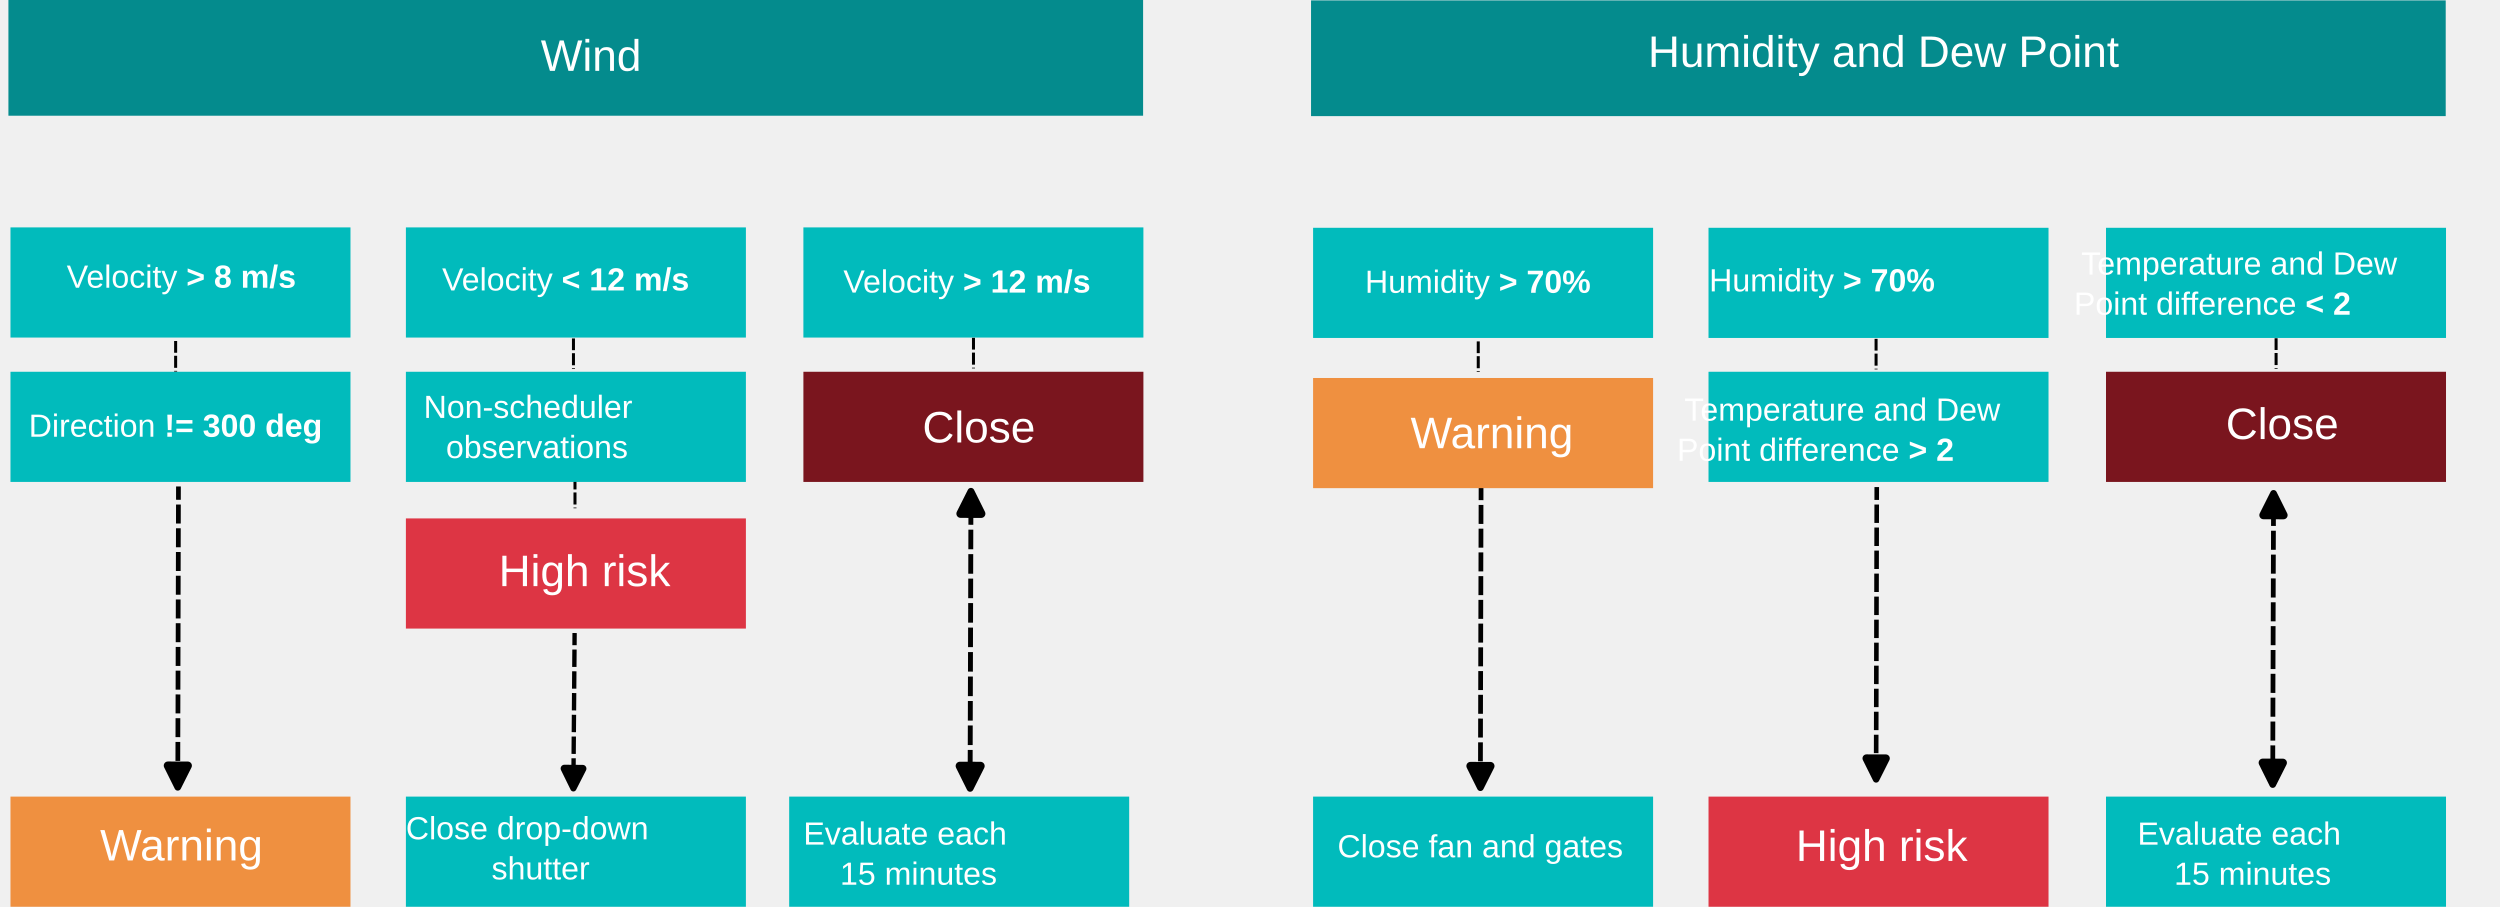
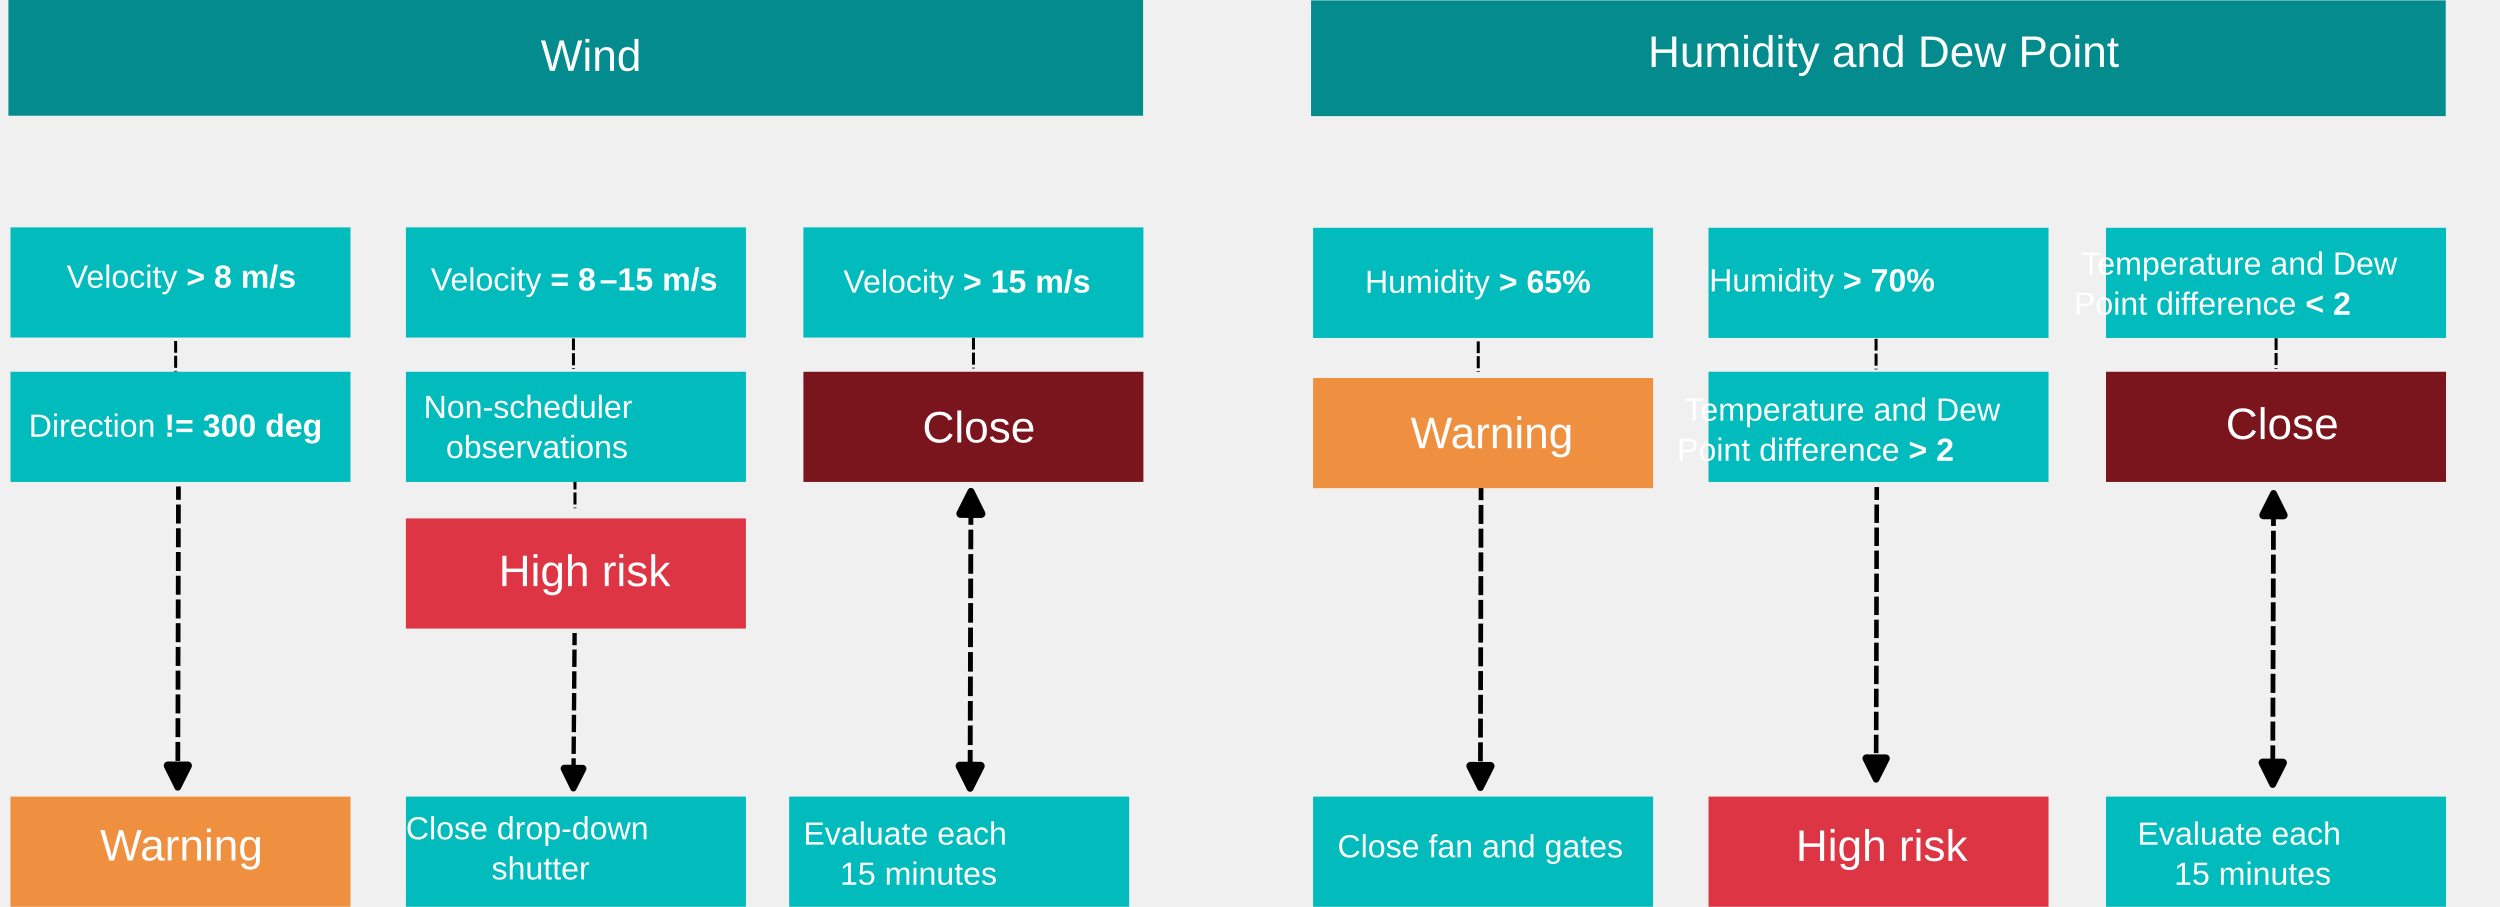
<svg xmlns="http://www.w3.org/2000/svg" width="175.814mm" height="63.769mm" viewBox="0 0 664.492 241.018" version="1.1" id="svg1">
  <defs id="defs1">
    <marker style="overflow:visible" id="RoundedArrow-11-7" refX="0" refY="0" orient="auto-start-reverse" markerWidth="1" markerHeight="1" viewBox="0 0 1 1" preserveAspectRatio="xMidYMid">
      <path transform="scale(0.7)" d="m -0.211,-4.106 6.422,3.211 a 1,1 90 0 1 0,1.789 L -0.211,4.106 A 1.236,1.236 31.717 0 1 -2,3 v -6 a 1.236,1.236 148.283 0 1 1.789,-1.106 z" style="fill:context-stroke;fill-rule:evenodd;stroke:none" id="path9-5-8" />
    </marker>
    <marker style="overflow:visible" id="RoundedArrow-11-7-4" refX="0" refY="0" orient="auto-start-reverse" markerWidth="1" markerHeight="1" viewBox="0 0 1 1" preserveAspectRatio="xMidYMid">
      <path transform="scale(0.7)" d="m -0.211,-4.106 6.422,3.211 a 1,1 90 0 1 0,1.789 L -0.211,4.106 A 1.236,1.236 31.717 0 1 -2,3 v -6 a 1.236,1.236 148.283 0 1 1.789,-1.106 z" style="fill:context-stroke;fill-rule:evenodd;stroke:none" id="path9-5-8-5" />
    </marker>
    <marker style="overflow:visible" id="RoundedArrow-11-7-0" refX="0" refY="0" orient="auto-start-reverse" markerWidth="1" markerHeight="1" viewBox="0 0 1 1" preserveAspectRatio="xMidYMid">
      <path transform="scale(0.7)" d="m -0.211,-4.106 6.422,3.211 a 1,1 90 0 1 0,1.789 L -0.211,4.106 A 1.236,1.236 31.717 0 1 -2,3 v -6 a 1.236,1.236 148.283 0 1 1.789,-1.106 z" style="fill:context-stroke;fill-rule:evenodd;stroke:none" id="path9-5-8-6" />
    </marker>
    <marker style="overflow:visible" id="RoundedArrow-11-7-8" refX="0" refY="0" orient="auto-start-reverse" markerWidth="1" markerHeight="1" viewBox="0 0 1 1" preserveAspectRatio="xMidYMid">
      <path transform="scale(0.7)" d="m -0.211,-4.106 6.422,3.211 a 1,1 90 0 1 0,1.789 L -0.211,4.106 A 1.236,1.236 31.717 0 1 -2,3 v -6 a 1.236,1.236 148.283 0 1 1.789,-1.106 z" style="fill:context-stroke;fill-rule:evenodd;stroke:none" id="path9-5-8-9" />
    </marker>
    <marker style="overflow:visible" id="RoundedArrow-11-7-0-4" refX="0" refY="0" orient="auto-start-reverse" markerWidth="1" markerHeight="1" viewBox="0 0 1 1" preserveAspectRatio="xMidYMid">
      <path transform="scale(0.7)" d="m -0.211,-4.106 6.422,3.211 a 1,1 90 0 1 0,1.789 L -0.211,4.106 A 1.236,1.236 31.717 0 1 -2,3 v -6 a 1.236,1.236 148.283 0 1 1.789,-1.106 z" style="fill:context-stroke;fill-rule:evenodd;stroke:none" id="path9-5-8-6-3" />
    </marker>
    <marker style="overflow:visible" id="RoundedArrow-11-7-4-9" refX="0" refY="0" orient="auto-start-reverse" markerWidth="1" markerHeight="1" viewBox="0 0 1 1" preserveAspectRatio="xMidYMid">
      <path transform="scale(0.7)" d="m -0.211,-4.106 6.422,3.211 a 1,1 90 0 1 0,1.789 L -0.211,4.106 A 1.236,1.236 31.717 0 1 -2,3 v -6 a 1.236,1.236 148.283 0 1 1.789,-1.106 z" style="fill:context-stroke;fill-rule:evenodd;stroke:none" id="path9-5-8-5-5" />
    </marker>
  </defs>
  <g id="layer1" transform="translate(-79.21391,-30.60815)">
    <rect style="fill:#d3f1f2;fill-opacity:1" id="rect2" width="308.855" height="59.695" x="805.293" y="716.206" />
  </g>
  <g id="layer2" transform="translate(-79.21391,-30.60815)">
    <rect style="fill:#01bbbc;fill-opacity:1;stroke-width:0.379" id="rect1-0" width="90.373" height="29.28" x="81.995" y="91.049" />
    <rect style="fill:#01bbbc;fill-opacity:1;stroke-width:0.379" id="rect1-0-2" width="90.373" height="29.281" x="187.098" y="91.05" />
    <rect style="fill:#01bbbc;fill-opacity:1;stroke-width:0.379" id="rect1-0-2-1" width="90.373" height="29.281" x="292.752" y="91.05" />
    <rect style="fill:#01bbbc;fill-opacity:1;stroke-width:0.379" id="rect1-0-7" width="90.373" height="29.28" x="81.995" y="129.423" />
    <rect style="fill:#ef9040;fill-opacity:1;stroke-width:0.379" id="rect4-9-3" width="90.373" height="29.28" x="81.995" y="242.345" />
    <rect style="fill:#dd3544;fill-opacity:1;stroke-width:0.379" id="rect3-9-2" width="90.373" height="29.281" x="533.334" y="242.346" />
    <rect style="fill:#048b8d;fill-opacity:1;stroke-width:0.709" id="rect5" width="301.597" height="30.758" x="81.449" y="30.608" />
    <path style="fill:none;fill-rule:evenodd;stroke:#000000;stroke-width:1.262;stroke-linecap:butt;stroke-linejoin:miter;stroke-dasharray:5.048, 1.262;stroke-dashoffset:1.514;stroke-opacity:1;marker-end:url(#RoundedArrow-11-7)" d="m 126.644,159.912 -0.169,74.873" id="path8-2" />
    <path style="fill:none;fill-rule:evenodd;stroke:#000000;stroke-width:1.301;stroke-linecap:butt;stroke-linejoin:miter;stroke-dasharray:5.205, 1.301;stroke-dashoffset:1.561;stroke-opacity:1;marker-start:url(#RoundedArrow-11-7);marker-end:url(#RoundedArrow-11-7-0)" d="m 337.274,166.447 -0.196,68.455" id="path8-2-3" />
    <path style="fill:none;fill-rule:evenodd;stroke:#000000;stroke-width:1.156;stroke-linecap:butt;stroke-linejoin:miter;stroke-dasharray:4.623, 1.156;stroke-dashoffset:1.387;stroke-opacity:1;marker-end:url(#RoundedArrow-11-7-4)" d="m 231.941,198.866 -0.289,36.644" id="path8-2-89" />
    <path style="fill:none;fill-rule:evenodd;stroke:#000000;stroke-width:0.801;stroke-linecap:butt;stroke-linejoin:miter;stroke-dasharray:3.205, 0.801;stroke-dashoffset:0.08;stroke-opacity:1" d="m 125.895,121.247 v 8.129" id="path10" />
    <path style="fill:none;fill-rule:evenodd;stroke:#000000;stroke-width:0.801;stroke-linecap:butt;stroke-linejoin:miter;stroke-dasharray:3.205, 0.801;stroke-dashoffset:0.08;stroke-opacity:1" d="m 231.636,120.562 v 8.129" id="path10-7" />
    <path style="fill:none;fill-rule:evenodd;stroke:#000000;stroke-width:0.801;stroke-linecap:butt;stroke-linejoin:miter;stroke-dasharray:3.205, 0.801;stroke-dashoffset:0.08;stroke-opacity:1" d="m 232.041,157.575 v 8.129" id="path10-7-6" />
    <path style="fill:none;fill-rule:evenodd;stroke:#000000;stroke-width:0.801;stroke-linecap:butt;stroke-linejoin:miter;stroke-dasharray:3.205, 0.801;stroke-dashoffset:0.08;stroke-opacity:1" d="m 337.961,120.403 v 8.129" id="path10-7-6-1" />
    <rect style="fill:#01bbbc;fill-opacity:1;stroke-width:0.379" id="rect1-0-74" width="90.373" height="29.28" x="428.229" y="91.155" />
    <rect style="fill:#01bbbc;fill-opacity:1;stroke-width:0.379" id="rect1-0-2-51" width="90.373" height="29.281" x="533.332" y="91.155" />
    <rect style="fill:#01bbbc;fill-opacity:1;stroke-width:0.379" id="rect1-0-2-1-4" width="90.373" height="29.281" x="638.986" y="91.155" />
    <rect style="fill:#01bbbc;fill-opacity:1;stroke-width:0.379" id="rect1-0-2-5-0" width="90.373" height="29.281" x="533.333" y="129.424" />
    <rect style="fill:#048b8d;fill-opacity:1;stroke-width:0.709" id="rect5-7" width="301.597" height="30.758" x="427.683" y="30.714" />
    <path style="fill:none;fill-rule:evenodd;stroke:#000000;stroke-width:1.262;stroke-linecap:butt;stroke-linejoin:miter;stroke-dasharray:5.048, 1.262;stroke-dashoffset:1.514;stroke-opacity:1;marker-end:url(#RoundedArrow-11-7-8)" d="m 472.878,160.017 -0.168,74.873" id="path8-2-7" />
    <path style="fill:none;fill-rule:evenodd;stroke:#000000;stroke-width:1.268;stroke-linecap:butt;stroke-linejoin:miter;stroke-dasharray:5.071, 1.268;stroke-dashoffset:1.521;stroke-opacity:1;marker-start:url(#RoundedArrow-11-7);marker-end:url(#RoundedArrow-11-7-0-4)" d="m 683.501,166.858 -0.19,67.167" id="path8-2-3-0" />
    <path style="fill:none;fill-rule:evenodd;stroke:#000000;stroke-width:1.224;stroke-linecap:butt;stroke-linejoin:miter;stroke-dasharray:4.895, 1.224;stroke-dashoffset:1.469;stroke-opacity:1;marker-end:url(#RoundedArrow-11-7-4-9)" d="m 578.051,160.064 -0.163,72.772" id="path8-2-89-9" />
    <path style="fill:none;fill-rule:evenodd;stroke:#000000;stroke-width:0.801;stroke-linecap:butt;stroke-linejoin:miter;stroke-dasharray:3.205, 0.801;stroke-dashoffset:0.08;stroke-opacity:1" d="m 472.129,121.352 v 8.129" id="path10-5" />
    <path style="fill:none;fill-rule:evenodd;stroke:#000000;stroke-width:0.801;stroke-linecap:butt;stroke-linejoin:miter;stroke-dasharray:3.205, 0.801;stroke-dashoffset:0.08;stroke-opacity:1" d="m 577.87,120.668 v 8.129" id="path10-7-7" />
    <path style="fill:none;fill-rule:evenodd;stroke:#000000;stroke-width:0.801;stroke-linecap:butt;stroke-linejoin:miter;stroke-dasharray:3.205, 0.801;stroke-dashoffset:0.08;stroke-opacity:1" d="m 684.195,120.509 v 8.129" id="path10-7-6-1-9" />
    <text xml:space="preserve" style="font-size:11.733px;fill:#ffffff;fill-opacity:1;stroke-width:0.801;stroke-dasharray:3.205, 0.801;stroke-dashoffset:0.08" x="222.953" y="49.438" id="text10">
      <tspan id="tspan10" x="222.953" y="49.438" style="font-style:normal;font-variant:normal;font-weight:normal;font-stretch:normal;font-size:11.733px;font-family:Arial;-inkscape-font-specification:Arial;fill:#ffffff;fill-opacity:1;stroke-width:0.801">Wind</tspan>
    </text>
    <text xml:space="preserve" style="font-size:11.733px;fill:#ffffff;fill-opacity:1;stroke-width:0.801;stroke-dasharray:3.205, 0.801;stroke-dashoffset:0.08" x="517.245" y="48.401" id="text10-0">
      <tspan id="tspan10-7" x="517.245" y="48.401" style="font-style:normal;font-variant:normal;font-weight:normal;font-stretch:normal;font-size:11.733px;font-family:Arial;-inkscape-font-specification:Arial;fill:#ffffff;fill-opacity:1;stroke-width:0.801">Humidity and Dew Point</tspan>
    </text>
    <text xml:space="preserve" style="font-style:normal;font-variant:normal;font-weight:normal;font-stretch:normal;font-size:11.733px;font-family:Arial;-inkscape-font-specification:Arial;fill:#7a151e;fill-opacity:1;stroke-width:0.801;stroke-dasharray:3.205, 0.801;stroke-dashoffset:0.08" x="105.819" y="259.325" id="text12">
      <tspan id="tspan12" x="105.819" y="259.325" style="font-size:11.733px;fill:#ffffff;stroke-width:0.801">Warning</tspan>
    </text>
    <g id="g6" transform="translate(-0.00330561,-111.2676)">
      <rect style="fill:#ef9040;fill-opacity:1;stroke-width:0.379" id="rect4-9-3-9" width="90.373" height="29.28" x="428.23" y="242.346" />
      <text xml:space="preserve" style="font-style:normal;font-variant:normal;font-weight:normal;font-stretch:normal;font-size:11.733px;font-family:Arial;-inkscape-font-specification:Arial;fill:#7a151e;fill-opacity:1;stroke-width:0.801;stroke-dasharray:3.205, 0.801;stroke-dashoffset:0.08" x="454.14" y="261.01" id="text12-33">
        <tspan id="tspan12-2" x="454.14" y="261.01" style="font-size:11.733px;fill:#ffffff;stroke-width:0.801">Warning</tspan>
      </text>
    </g>
    <g id="g23" transform="translate(0.2393532,-73.94366)">
      <rect style="fill:#dd3544;fill-opacity:1;stroke-width:0.379" id="rect3-9" width="90.373" height="29.281" x="186.857" y="242.346" />
      <text xml:space="preserve" style="font-style:normal;font-variant:normal;font-weight:normal;font-stretch:normal;font-size:11.733px;font-family:Arial;-inkscape-font-specification:Arial;fill:#7a151e;fill-opacity:1;stroke-width:0.801;stroke-dasharray:3.205, 0.801;stroke-dashoffset:0.08" x="211.527" y="260.34" id="text12-3">
        <tspan id="tspan12-6" x="211.527" y="260.34" style="font-size:11.733px;fill:#ffffff;stroke-width:0.801">High risk</tspan>
      </text>
    </g>
    <g id="g1" transform="translate(0.00273737,-112.9218)">
      <rect style="fill:#7a151e;fill-opacity:1;stroke-width:0.379" id="rect3-9-9" width="90.373" height="29.281" x="292.751" y="242.346" />
      <text xml:space="preserve" style="font-style:normal;font-variant:normal;font-weight:normal;font-stretch:normal;font-size:11.733px;font-family:Arial;-inkscape-font-specification:Arial;fill:#7a151e;fill-opacity:1;stroke-width:0.801;stroke-dasharray:3.205, 0.801;stroke-dashoffset:0.08" x="324.403" y="261.132" id="text12-3-9">
        <tspan id="tspan12-6-1" x="324.403" y="261.132" style="font-size:11.733px;fill:#ffffff;stroke-width:0.801">Close</tspan>
      </text>
    </g>
    <text xml:space="preserve" style="font-style:normal;font-variant:normal;font-weight:normal;font-stretch:normal;font-size:11.733px;font-family:Arial;-inkscape-font-specification:Arial;fill:#7a151e;fill-opacity:1;stroke-width:0.801;stroke-dasharray:3.205, 0.801;stroke-dashoffset:0.08" x="556.551" y="259.44" id="text12-3-8">
      <tspan id="tspan12-6-2" x="556.551" y="259.44" style="font-size:11.733px;fill:#ffffff;stroke-width:0.801">High risk</tspan>
    </text>
    <g id="g2" transform="translate(-0.00103035,-112.9218)">
      <rect style="fill:#7a151e;fill-opacity:1;stroke-width:0.379" id="rect3-9-9-2" width="90.373" height="29.281" x="638.986" y="242.346" />
      <text xml:space="preserve" style="font-style:normal;font-variant:normal;font-weight:normal;font-stretch:normal;font-size:11.733px;font-family:Arial;-inkscape-font-specification:Arial;fill:#7a151e;fill-opacity:1;stroke-width:0.801;stroke-dasharray:3.205, 0.801;stroke-dashoffset:0.08" x="670.835" y="260.233" id="text12-3-9-5">
        <tspan id="tspan12-6-1-8" x="670.835" y="260.233" style="font-size:11.733px;fill:#ffffff;stroke-width:0.801">Close</tspan>
      </text>
    </g>
    <text xml:space="preserve" style="font-style:normal;font-variant:normal;font-weight:normal;font-stretch:normal;font-size:8.533px;font-family:Arial;-inkscape-font-specification:Arial;fill:#ffffff;fill-opacity:1;stroke-width:0.801;stroke-dasharray:none;stroke-dashoffset:0.1" x="96.951" y="107.083" id="text13">
      <tspan id="tspan13" x="96.951" y="107.083" style="font-size:8.533px;stroke-width:0.801">Velocity<tspan style="font-style:normal;font-variant:normal;font-weight:bold;font-stretch:normal;font-family:Arial;-inkscape-font-specification:'Arial Bold'" id="tspan11"> &gt; 8 m/s</tspan>
      </tspan>
    </text>
    <text xml:space="preserve" style="font-style:normal;font-variant:normal;font-weight:normal;font-stretch:normal;font-size:8.533px;font-family:Arial;-inkscape-font-specification:Arial;fill:#ffffff;fill-opacity:1;stroke-width:0.801;stroke-dasharray:none;stroke-dashoffset:0.1" x="442.028" y="108.436" id="text13-8">
-       <tspan id="tspan13-4" x="442.028" y="108.436" style="font-size:8.533px;stroke-width:0.801">Humidity<tspan style="font-style:normal;font-variant:normal;font-weight:bold;font-stretch:normal;font-family:Arial;-inkscape-font-specification:'Arial Bold'" id="tspan9"> &gt; 70%</tspan>
+       <tspan id="tspan13-4" x="442.028" y="108.436" style="font-size:8.533px;stroke-width:0.801">Humidity<tspan style="font-style:normal;font-variant:normal;font-weight:bold;font-stretch:normal;font-family:Arial;-inkscape-font-specification:'Arial Bold'" id="tspan9"> &gt; 65%</tspan>
      </tspan>
    </text>
    <g id="g5" transform="translate(-0.00223749,112.9209)">
      <rect style="fill:#01bbbc;fill-opacity:1;stroke-width:0.379" id="rect1-0-7-6" width="90.373" height="29.28" x="428.229" y="129.424" />
      <text xml:space="preserve" style="font-style:normal;font-variant:normal;font-weight:normal;font-stretch:normal;font-size:8.533px;font-family:Arial;-inkscape-font-specification:Arial;fill:#ffffff;fill-opacity:1;stroke-width:0.801;stroke-dasharray:none;stroke-dashoffset:0.1" x="434.713" y="145.571" id="text13-8-2">
        <tspan id="tspan13-4-8" x="434.713" y="145.571" style="font-size:8.533px;stroke-width:0.801">Close fan and gates</tspan>
      </text>
    </g>
    <text xml:space="preserve" style="font-style:normal;font-variant:normal;font-weight:normal;font-stretch:normal;font-size:8.533px;font-family:Arial;-inkscape-font-specification:Arial;fill:#ffffff;fill-opacity:1;stroke-width:0.801;stroke-dasharray:none;stroke-dashoffset:0.1" x="578.372" y="142.424" id="text13-8-2-6">
      <tspan x="578.372" y="142.424" style="font-size:8.533px;text-align:center;text-anchor:middle;stroke-width:0.801" id="tspan20">Temperature and Dew </tspan>
      <tspan x="578.372" y="153.09" style="font-size:8.533px;text-align:center;text-anchor:middle;stroke-width:0.801" id="tspan21">Point difference<tspan style="font-style:normal;font-variant:normal;font-weight:bold;font-stretch:normal;font-family:Arial;-inkscape-font-specification:'Arial Bold'" id="tspan6"> &gt; 2</tspan>
      </tspan>
      <tspan x="578.372" y="163.757" style="font-size:8.533px;text-align:center;text-anchor:middle;stroke-width:0.801" id="tspan19" />
    </text>
    <text xml:space="preserve" style="font-style:normal;font-variant:normal;font-weight:normal;font-stretch:normal;font-size:8.533px;font-family:Arial;-inkscape-font-specification:Arial;fill:#ffffff;fill-opacity:1;stroke-width:0.801;stroke-dasharray:none;stroke-dashoffset:0.1" x="683.869" y="103.593" id="text13-8-2-6-9">
      <tspan x="683.869" y="103.593" style="font-size:8.533px;text-align:center;text-anchor:middle;stroke-width:0.801" id="tspan20-9">Temperature and Dew </tspan>
      <tspan x="683.869" y="114.259" style="font-size:8.533px;text-align:center;text-anchor:middle;stroke-width:0.801" id="tspan21-3">Point difference<tspan style="font-style:normal;font-variant:normal;font-weight:bold;font-stretch:normal;font-family:Arial;-inkscape-font-specification:'Arial Bold'" id="tspan7"> &lt; 2</tspan>
      </tspan>
      <tspan x="683.869" y="124.926" style="font-size:8.533px;text-align:center;text-anchor:middle;stroke-width:0.801" id="tspan19-7" />
    </text>
    <text xml:space="preserve" style="font-style:normal;font-variant:normal;font-weight:normal;font-stretch:normal;font-size:8.533px;font-family:Arial;-inkscape-font-specification:Arial;fill:#ffffff;fill-opacity:1;stroke-width:0.801;stroke-dasharray:none;stroke-dashoffset:0.1" x="577.723" y="108.066" id="text13-8-2-6-0">
      <tspan x="577.723" y="108.066" style="font-size:8.533px;text-align:center;text-anchor:middle;stroke-width:0.801" id="tspan19-1">Humidity <tspan style="font-style:normal;font-variant:normal;font-weight:bold;font-stretch:normal;font-family:Arial;-inkscape-font-specification:'Arial Bold'" id="tspan8">&gt; 70%</tspan>
      </tspan>
    </text>
    <text xml:space="preserve" style="font-style:normal;font-variant:normal;font-weight:normal;font-stretch:normal;font-size:8.533px;font-family:Arial;-inkscape-font-specification:Arial;fill:#ffffff;fill-opacity:1;stroke-width:0.801;stroke-dasharray:none;stroke-dashoffset:0.1" x="86.847" y="146.697" id="text13-3">
      <tspan id="tspan13-8" x="86.847" y="146.697" style="font-size:8.533px;stroke-width:0.801">Direction<tspan style="font-style:normal;font-variant:normal;font-weight:bold;font-stretch:normal;font-family:Arial;-inkscape-font-specification:'Arial Bold'" id="tspan22"> != 300 deg</tspan>
      </tspan>
    </text>
    <text xml:space="preserve" style="font-style:normal;font-variant:normal;font-weight:normal;font-stretch:normal;font-size:8.533px;font-family:Arial;-inkscape-font-specification:Arial;fill:#ffffff;fill-opacity:1;stroke-width:0.801;stroke-dasharray:none;stroke-dashoffset:0.1" x="196.721" y="107.822" id="text14">
-       <tspan id="tspan14" x="196.721" y="107.822" style="stroke-width:0.801">Velocity <tspan style="font-style:normal;font-variant:normal;font-weight:bold;font-stretch:normal;font-family:Arial;-inkscape-font-specification:'Arial Bold'" id="tspan23">&lt; 12 m/s</tspan>
+       <tspan id="tspan14" x="193.721" y="107.822" style="stroke-width:0.801">Velocity <tspan style="font-style:normal;font-variant:normal;font-weight:bold;font-stretch:normal;font-family:Arial;-inkscape-font-specification:'Arial Bold'" id="tspan23">= 8<tspan dx="1">–</tspan>15 m/s</tspan>
      </tspan>
    </text>
    <text xml:space="preserve" style="font-style:normal;font-variant:normal;font-weight:normal;font-stretch:normal;font-size:8.533px;font-family:Arial;-inkscape-font-specification:Arial;fill:#ffffff;fill-opacity:1;stroke-width:0.801;stroke-dasharray:none;stroke-dashoffset:0.1" x="303.388" y="108.375" id="text14-7">
-       <tspan id="tspan14-7" x="303.388" y="108.375" style="stroke-width:0.801">Velocity <tspan style="font-style:normal;font-variant:normal;font-weight:bold;font-stretch:normal;font-family:Arial;-inkscape-font-specification:'Arial Bold'" id="tspan25">&gt; 12 m/s</tspan>
+       <tspan id="tspan14-7" x="303.388" y="108.375" style="stroke-width:0.801">Velocity <tspan style="font-style:normal;font-variant:normal;font-weight:bold;font-stretch:normal;font-family:Arial;-inkscape-font-specification:'Arial Bold'" id="tspan25">&gt; 15 m/s</tspan>
      </tspan>
    </text>
    <g id="g4" transform="translate(-3.77679,112.9211)">
      <rect style="fill:#01bbbc;fill-opacity:1;stroke-width:0.379" id="rect1-0-2-1-0" width="90.373" height="29.281" x="292.751" y="129.424" />
      <text xml:space="preserve" style="font-style:normal;font-variant:normal;font-weight:normal;font-stretch:normal;font-size:8.533px;font-family:Arial;-inkscape-font-specification:Arial;fill:#ffffff;fill-opacity:1;stroke-width:0.801;stroke-dasharray:none;stroke-dashoffset:0.1" x="335.427" y="142.188" id="text14-7-6">
        <tspan id="tspan14-7-9" x="335.427" y="142.188" style="text-align:center;text-anchor:middle;stroke-width:0.801">Evaluate each </tspan>
        <tspan x="335.427" y="152.854" id="tspan18" style="text-align:center;text-anchor:middle;stroke-width:0.801">15 minutes</tspan>
      </text>
    </g>
    <rect style="fill:#01bbbc;fill-opacity:1;stroke-width:0.379" id="rect1-0-2-1-0-2" width="90.373" height="29.281" x="638.985" y="242.345" />
    <text xml:space="preserve" style="font-style:normal;font-variant:normal;font-weight:normal;font-stretch:normal;font-size:8.533px;font-family:Arial;-inkscape-font-specification:Arial;fill:#ffffff;fill-opacity:1;stroke-width:0.801;stroke-dasharray:none;stroke-dashoffset:0.1" x="683.88" y="255.125" id="text14-7-6-8">
      <tspan id="tspan14-7-9-9" x="683.88" y="255.125" style="text-align:center;text-anchor:middle;stroke-width:0.801">Evaluate each </tspan>
      <tspan x="683.88" y="265.792" id="tspan18-2" style="text-align:center;text-anchor:middle;stroke-width:0.801">15 minutes</tspan>
    </text>
    <g id="g25" transform="translate(-0.00254442,112.9211)">
      <rect style="fill:#01bbbc;fill-opacity:1;stroke-width:0.379" id="rect1-0-2-5" width="90.373" height="29.281" x="187.099" y="129.424" />
      <text xml:space="preserve" style="font-style:normal;font-variant:normal;font-weight:normal;font-stretch:normal;font-size:8.533px;font-family:Arial;-inkscape-font-specification:Arial;fill:#ffffff;fill-opacity:1;stroke-width:0.801;stroke-dasharray:none;stroke-dashoffset:0.1" x="230.017" y="140.771" id="text14-5">
        <tspan id="tspan14-0" x="230.017" y="140.771" style="text-align:center;text-anchor:middle;stroke-width:0.801">Close drop-down</tspan>
        <tspan x="230.017" y="151.437" id="tspan15" style="text-align:center;text-anchor:middle;stroke-width:0.801"> shutter</tspan>
      </text>
    </g>
    <g id="g24" transform="translate(-0.00254442,-36.79957)">
      <rect style="fill:#01bbbc;fill-opacity:1;stroke-width:0.379" id="rect1-0-2-5-9" width="90.373" height="29.281" x="187.099" y="166.223" />
      <text xml:space="preserve" style="font-style:normal;font-variant:normal;font-weight:normal;font-stretch:normal;font-size:8.533px;font-family:Arial;-inkscape-font-specification:Arial;fill:#ffffff;fill-opacity:1;stroke-width:0.801;stroke-dasharray:none;stroke-dashoffset:0.1" x="230.236" y="178.5" id="text14-5-6">
        <tspan x="230.236" y="178.5" id="tspan15-8" style="text-align:center;text-anchor:middle;stroke-width:0.801">Non-scheduler</tspan>
        <tspan x="230.236" y="189.167" style="text-align:center;text-anchor:middle;stroke-width:0.801" id="tspan16">observations</tspan>
      </text>
    </g>
    <text xml:space="preserve" style="font-style:normal;font-variant:normal;font-weight:normal;font-stretch:normal;font-size:14.667px;font-family:Arial;-inkscape-font-specification:Arial;text-align:center;text-anchor:middle;fill:#ffffff;fill-opacity:1;stroke-width:1.002;stroke-dasharray:none;stroke-dashoffset:0.1" x="316.862" y="132.103" id="text17">
      <tspan id="tspan17" x="316.862" y="132.103" />
    </text>
  </g>
</svg>
